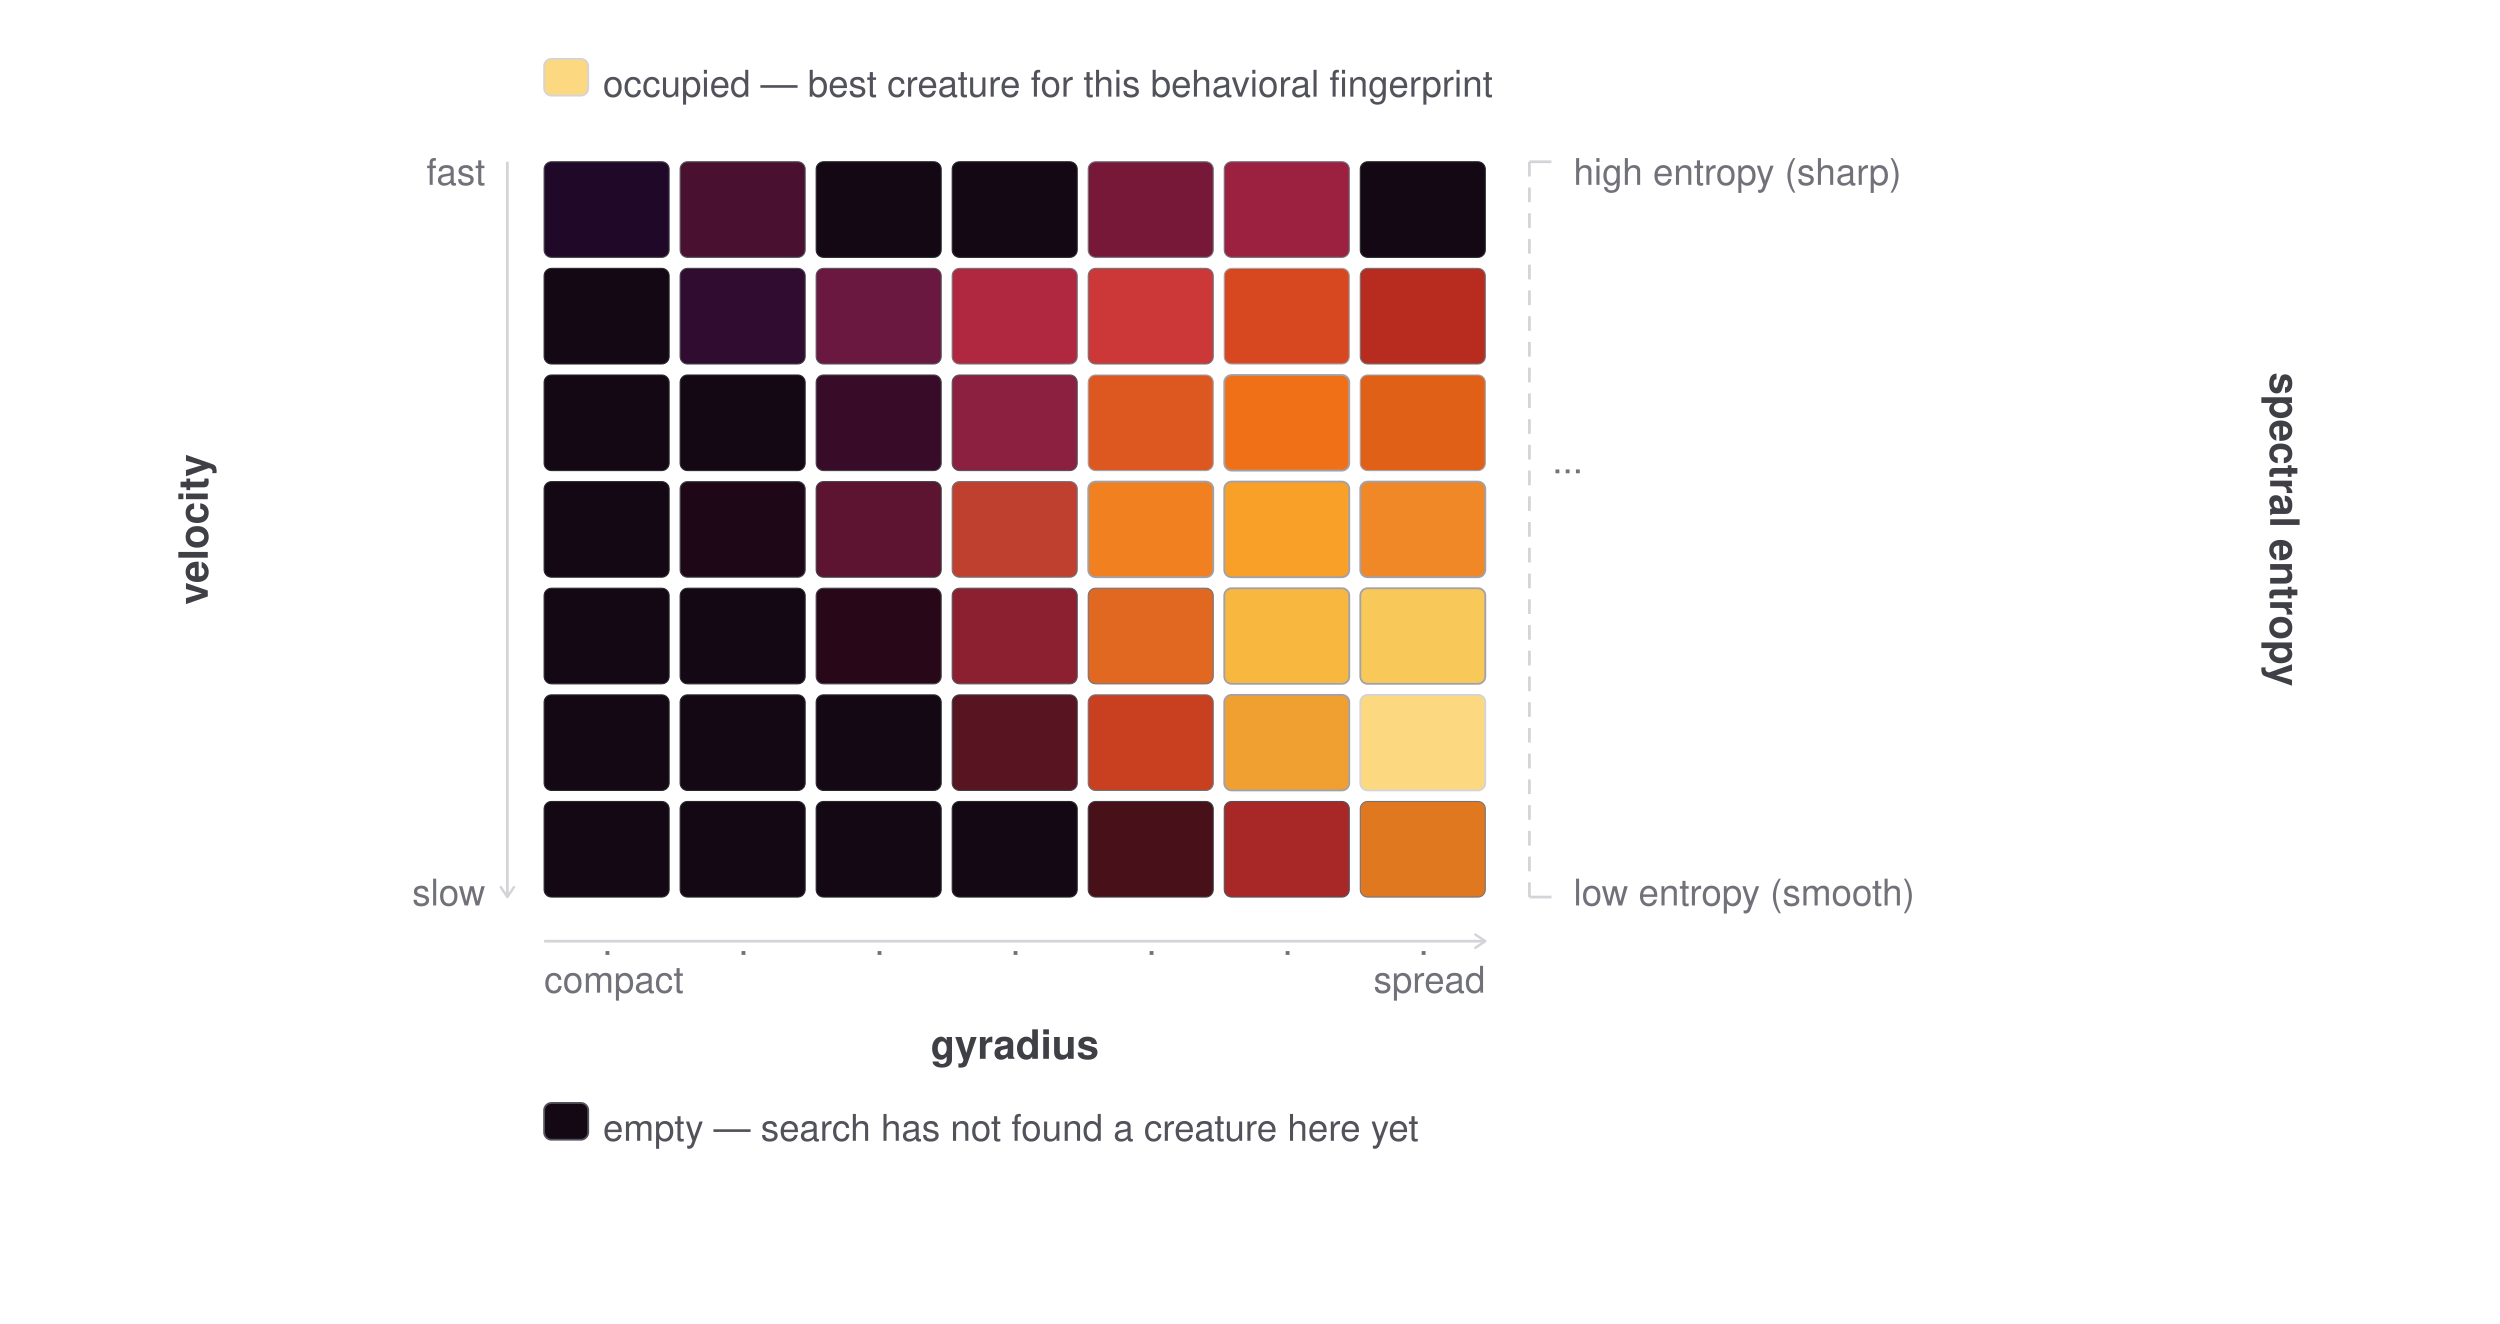
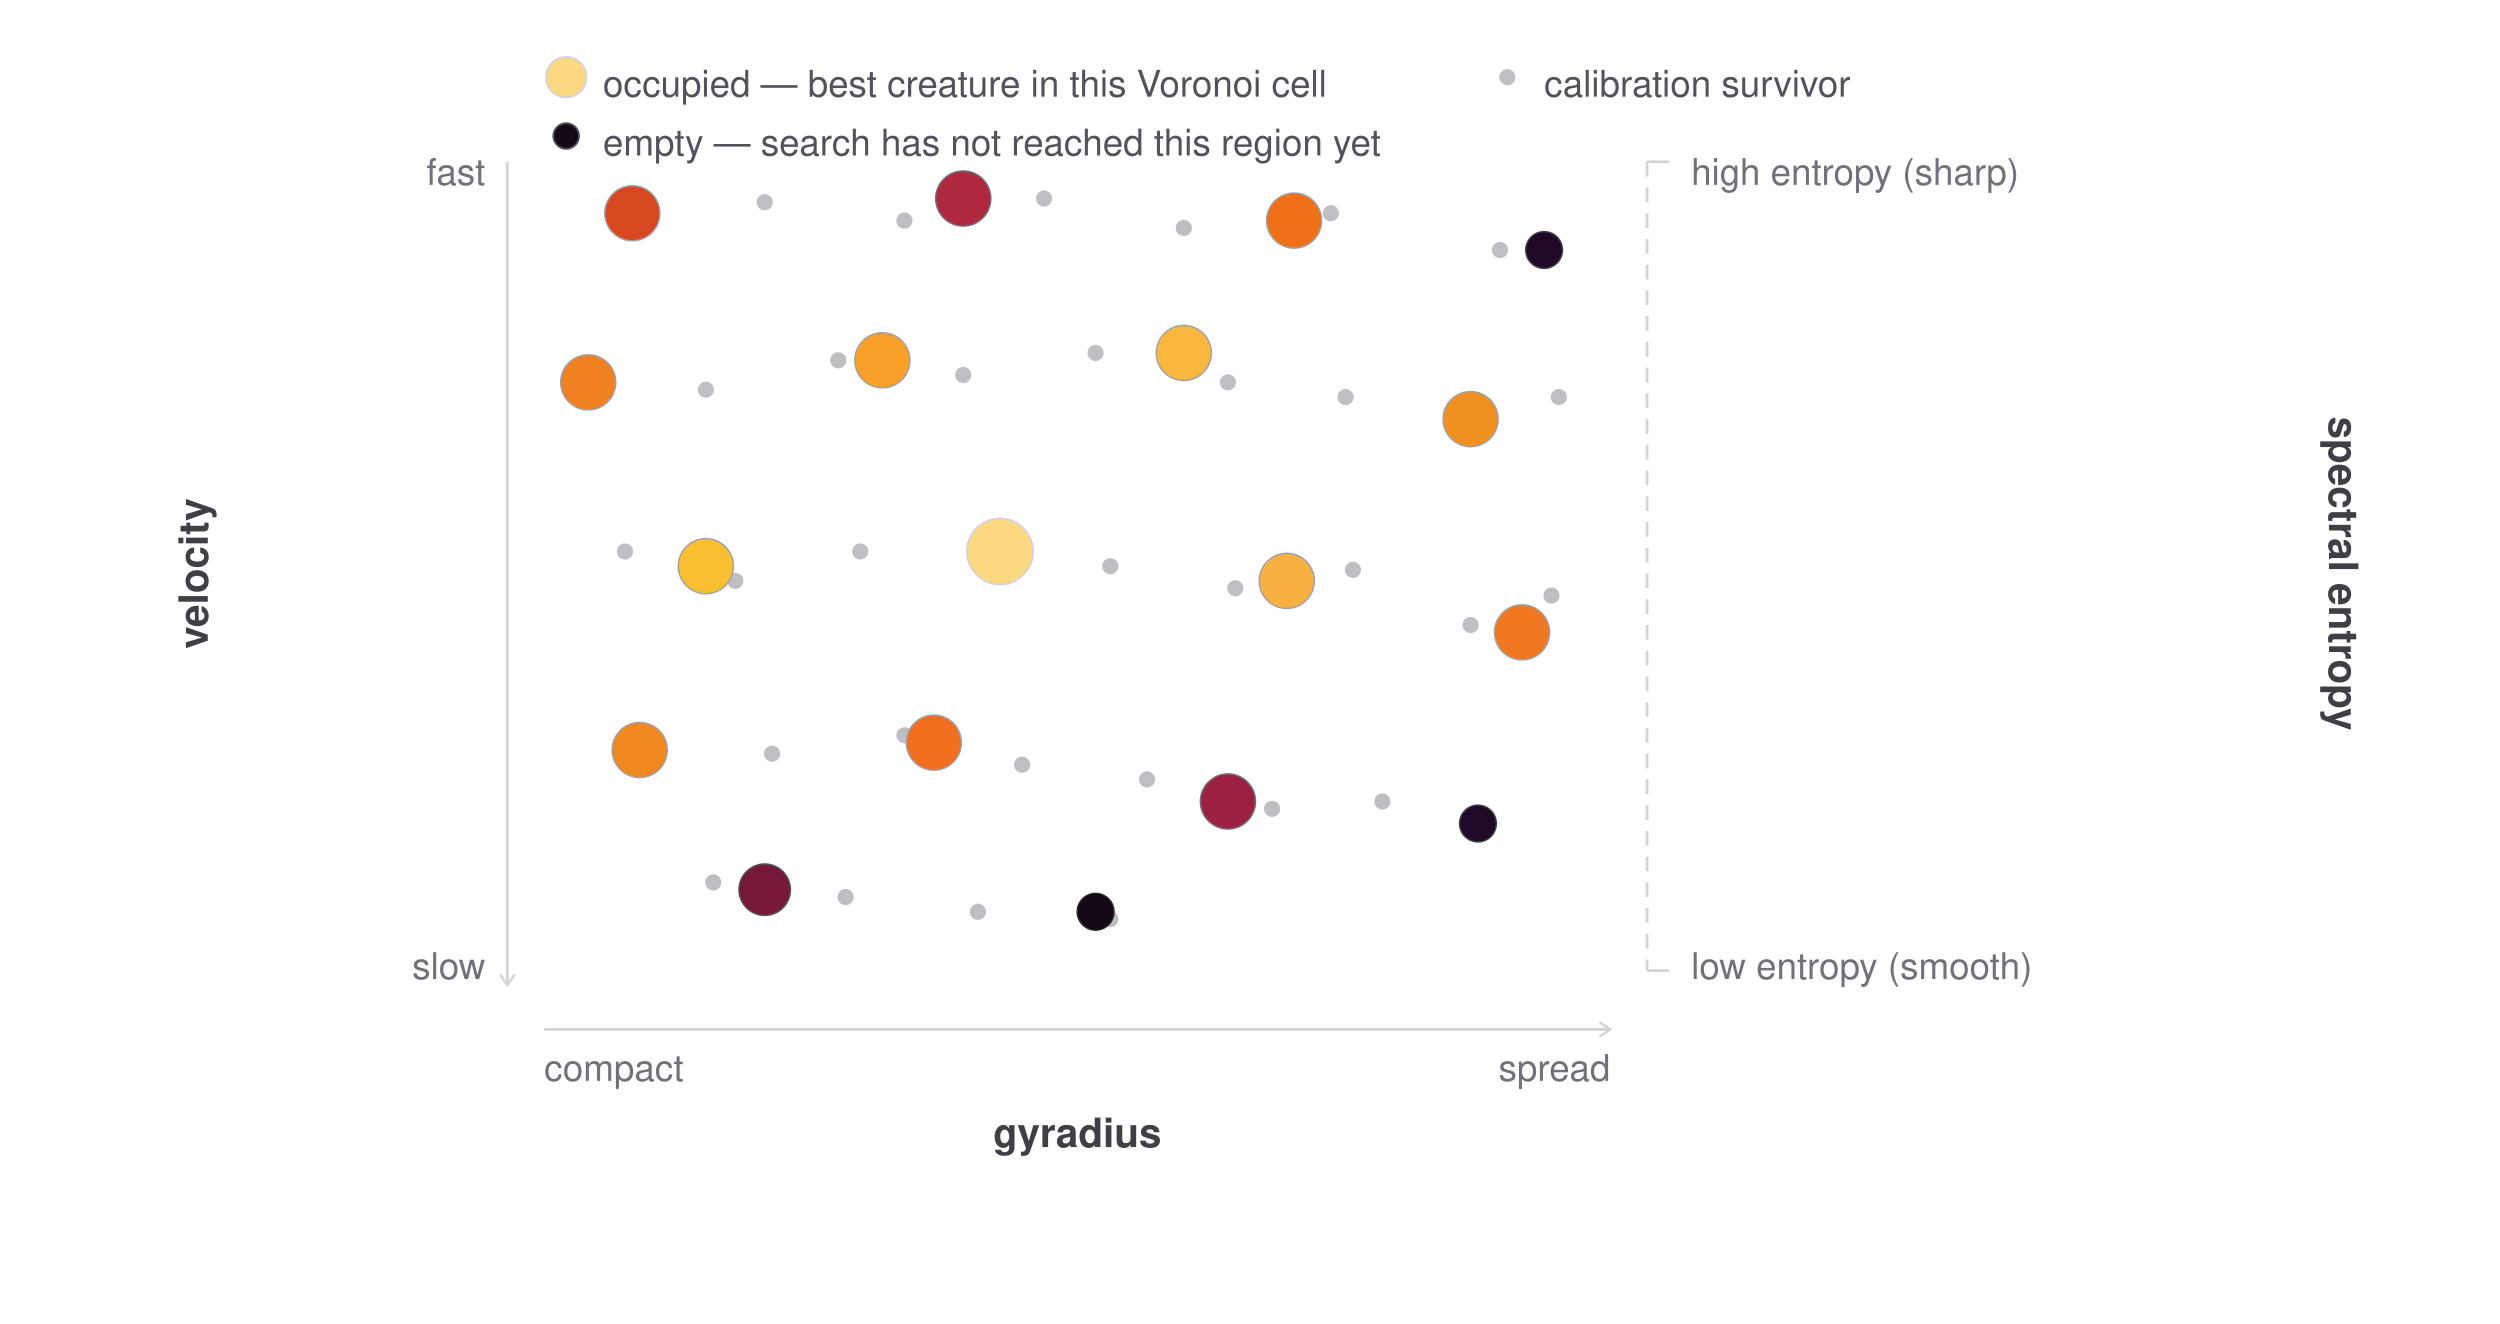
<svg xmlns="http://www.w3.org/2000/svg" width="100%" viewBox="0 0 680 360" role="img">
  <defs>
    <marker id="arrow" viewBox="0 0 10 10" refX="8" refY="5" markerWidth="6" markerHeight="6" orient="auto-start-reverse">
      <path d="M2 1L8 5L2 9" fill="none" stroke="context-stroke" stroke-width="1.5" stroke-linecap="round" stroke-linejoin="round" />
    </marker>
    <style>
      text { font-family: -apple-system, BlinkMacSystemFont, "Segoe UI", Helvetica, Arial, sans-serif; }
-       /* Light-mode defaults (GitHub README on a light page, print, etc.) */
      .tsh  { font-size: 11px; font-weight: 600; fill: #3f3f46; }
      .tsa  { font-size: 10px; font-weight: 400; fill: #71717a; }
      .tsax { font-size: 10px; font-weight: 500; fill: #52525b; }
      .axis-line { stroke: #d4d4d8; }
-       /* Dark-mode overrides: inherit when the host page is dark
-          (atlas index, GitHub dark theme, etc.) so text stays readable. */
      @media (prefers-color-scheme: dark) {
        .tsh  { fill: #e4e4e7; }
        .tsa  { fill: #a1a1aa; }
        .tsax { fill: #71717a; }
        .axis-line { stroke: #52525b; }
      }
    </style>
  </defs>
-   <rect x="148" y="44" width="34" height="26" rx="2" fill="#200828" stroke="#3f3f46" stroke-width="0.3" />
-   <rect x="185" y="44" width="34" height="26" rx="2" fill="#4a1030" stroke="#52525b" stroke-width="0.3" />
-   <rect x="222" y="44" width="34" height="26" rx="2" fill="#140814" stroke="#27272a" stroke-width="0.3" />
-   <rect x="259" y="44" width="34" height="26" rx="2" fill="#140814" stroke="#27272a" stroke-width="0.3" />
-   <rect x="296" y="44" width="34" height="26" rx="2" fill="#781838" stroke="#71717a" stroke-width="0.3" />
-   <rect x="333" y="44" width="34" height="26" rx="2" fill="#9c2040" stroke="#71717a" stroke-width="0.3" />
-   <rect x="370" y="44" width="34" height="26" rx="2" fill="#140814" stroke="#27272a" stroke-width="0.3" />
-   <rect x="148" y="73" width="34" height="26" rx="2" fill="#140814" stroke="#27272a" stroke-width="0.3" />
-   <rect x="185" y="73" width="34" height="26" rx="2" fill="#300c30" stroke="#3f3f46" stroke-width="0.3" />
-   <rect x="222" y="73" width="34" height="26" rx="2" fill="#6a1840" stroke="#52525b" stroke-width="0.3" />
-   <rect x="259" y="73" width="34" height="26" rx="2" fill="#b02840" stroke="#71717a" stroke-width="0.3" />
-   <rect x="296" y="73" width="34" height="26" rx="2" fill="#cc3838" stroke="#71717a" stroke-width="0.3" />
-   <rect x="333" y="73" width="34" height="26" rx="2" fill="#d84820" stroke="#a1a1aa" stroke-width="0.3" />
-   <rect x="370" y="73" width="34" height="26" rx="2" fill="#b82c20" stroke="#71717a" stroke-width="0.3" />
-   <rect x="148" y="102" width="34" height="26" rx="2" fill="#140814" stroke="#27272a" stroke-width="0.3" />
-   <rect x="185" y="102" width="34" height="26" rx="2" fill="#140814" stroke="#27272a" stroke-width="0.3" />
-   <rect x="222" y="102" width="34" height="26" rx="2" fill="#380c28" stroke="#3f3f46" stroke-width="0.3" />
-   <rect x="259" y="102" width="34" height="26" rx="2" fill="#8c2040" stroke="#52525b" stroke-width="0.3" />
-   <rect x="296" y="102" width="34" height="26" rx="2" fill="#dc5820" stroke="#a1a1aa" stroke-width="0.3" />
-   <rect x="333" y="102" width="34" height="26" rx="2" fill="#f07018" stroke="#a1a1aa" stroke-width="0.5" />
-   <rect x="370" y="102" width="34" height="26" rx="2" fill="#e06018" stroke="#a1a1aa" stroke-width="0.3" />
-   <rect x="148" y="131" width="34" height="26" rx="2" fill="#140814" stroke="#27272a" stroke-width="0.3" />
-   <rect x="185" y="131" width="34" height="26" rx="2" fill="#1e0818" stroke="#3f3f46" stroke-width="0.3" />
-   <rect x="222" y="131" width="34" height="26" rx="2" fill="#5c1430" stroke="#3f3f46" stroke-width="0.3" />
-   <rect x="259" y="131" width="34" height="26" rx="2" fill="#c04030" stroke="#71717a" stroke-width="0.3" />
-   <rect x="296" y="131" width="34" height="26" rx="2" fill="#f08020" stroke="#a1a1aa" stroke-width="0.5" />
-   <rect x="333" y="131" width="34" height="26" rx="2" fill="#f8a028" stroke="#a1a1aa" stroke-width="0.5" />
-   <rect x="370" y="131" width="34" height="26" rx="2" fill="#f08828" stroke="#a1a1aa" stroke-width="0.5" />
-   <rect x="148" y="160" width="34" height="26" rx="2" fill="#140814" stroke="#27272a" stroke-width="0.3" />
-   <rect x="185" y="160" width="34" height="26" rx="2" fill="#140814" stroke="#27272a" stroke-width="0.3" />
-   <rect x="222" y="160" width="34" height="26" rx="2" fill="#280818" stroke="#3f3f46" stroke-width="0.3" />
-   <rect x="259" y="160" width="34" height="26" rx="2" fill="#8c2030" stroke="#52525b" stroke-width="0.3" />
-   <rect x="296" y="160" width="34" height="26" rx="2" fill="#e06820" stroke="#71717a" stroke-width="0.3" />
-   <rect x="333" y="160" width="34" height="26" rx="2" fill="#f8b840" stroke="#a1a1aa" stroke-width="0.5" />
-   <rect x="370" y="160" width="34" height="26" rx="2" fill="#f8c858" stroke="#a1a1aa" stroke-width="0.5" />
-   <rect x="148" y="189" width="34" height="26" rx="2" fill="#140814" stroke="#27272a" stroke-width="0.3" />
-   <rect x="185" y="189" width="34" height="26" rx="2" fill="#140814" stroke="#27272a" stroke-width="0.3" />
-   <rect x="222" y="189" width="34" height="26" rx="2" fill="#140814" stroke="#27272a" stroke-width="0.3" />
-   <rect x="259" y="189" width="34" height="26" rx="2" fill="#581420" stroke="#3f3f46" stroke-width="0.3" />
-   <rect x="296" y="189" width="34" height="26" rx="2" fill="#c84020" stroke="#71717a" stroke-width="0.3" />
-   <rect x="333" y="189" width="34" height="26" rx="2" fill="#f0a030" stroke="#a1a1aa" stroke-width="0.5" />
-   <rect x="370" y="189" width="34" height="26" rx="2" fill="#fcd880" stroke="#d4d4d8" stroke-width="0.5" />
-   <rect x="148" y="218" width="34" height="26" rx="2" fill="#140814" stroke="#27272a" stroke-width="0.3" />
-   <rect x="185" y="218" width="34" height="26" rx="2" fill="#140814" stroke="#27272a" stroke-width="0.3" />
-   <rect x="222" y="218" width="34" height="26" rx="2" fill="#140814" stroke="#27272a" stroke-width="0.3" />
-   <rect x="259" y="218" width="34" height="26" rx="2" fill="#140814" stroke="#27272a" stroke-width="0.3" />
-   <rect x="296" y="218" width="34" height="26" rx="2" fill="#481018" stroke="#3f3f46" stroke-width="0.3" />
-   <rect x="333" y="218" width="34" height="26" rx="2" fill="#a82828" stroke="#52525b" stroke-width="0.3" />
-   <rect x="370" y="218" width="34" height="26" rx="2" fill="#e07820" stroke="#71717a" stroke-width="0.3" />
-   <text class="tsa" x="165" y="262" text-anchor="middle">·</text>
-   <text class="tsa" x="202" y="262" text-anchor="middle">·</text>
-   <text class="tsa" x="239" y="262" text-anchor="middle">·</text>
-   <text class="tsa" x="276" y="262" text-anchor="middle">·</text>
-   <text class="tsa" x="313" y="262" text-anchor="middle">·</text>
-   <text class="tsa" x="350" y="262" text-anchor="middle">·</text>
-   <text class="tsa" x="387" y="262" text-anchor="middle">·</text>
-   <text class="tsa" x="422" y="131" text-anchor="start">···</text>
-   <line class="axis-line" x1="138" y1="44" x2="138" y2="244" stroke-width="0.75" marker-end="url(#arrow)" />
+   <circle cx="172" cy="58" r="2.2" fill="#71717a" opacity="0.45" />
+   <circle cx="208" cy="55" r="2.2" fill="#71717a" opacity="0.45" />
+   <circle cx="246" cy="60" r="2.2" fill="#71717a" opacity="0.45" />
+   <circle cx="284" cy="54" r="2.2" fill="#71717a" opacity="0.45" />
+   <circle cx="322" cy="62" r="2.2" fill="#71717a" opacity="0.45" />
+   <circle cx="362" cy="58" r="2.2" fill="#71717a" opacity="0.45" />
+   <circle cx="408" cy="68" r="2.2" fill="#71717a" opacity="0.45" />
+   <circle cx="158" cy="100" r="2.2" fill="#71717a" opacity="0.45" />
+   <circle cx="192" cy="106" r="2.2" fill="#71717a" opacity="0.45" />
+   <circle cx="228" cy="98" r="2.2" fill="#71717a" opacity="0.45" />
+   <circle cx="262" cy="102" r="2.2" fill="#71717a" opacity="0.45" />
+   <circle cx="298" cy="96" r="2.2" fill="#71717a" opacity="0.45" />
+   <circle cx="334" cy="104" r="2.2" fill="#71717a" opacity="0.45" />
+   <circle cx="366" cy="108" r="2.2" fill="#71717a" opacity="0.45" />
+   <circle cx="398" cy="116" r="2.2" fill="#71717a" opacity="0.45" />
+   <circle cx="424" cy="108" r="2.2" fill="#71717a" opacity="0.45" />
+   <circle cx="170" cy="150" r="2.2" fill="#71717a" opacity="0.45" />
+   <circle cx="200" cy="158" r="2.2" fill="#71717a" opacity="0.45" />
+   <circle cx="234" cy="150" r="2.2" fill="#71717a" opacity="0.45" />
+   <circle cx="268" cy="152" r="2.2" fill="#71717a" opacity="0.45" />
+   <circle cx="302" cy="154" r="2.2" fill="#71717a" opacity="0.45" />
+   <circle cx="336" cy="160" r="2.2" fill="#71717a" opacity="0.45" />
+   <circle cx="368" cy="155" r="2.2" fill="#71717a" opacity="0.45" />
+   <circle cx="400" cy="170" r="2.2" fill="#71717a" opacity="0.45" />
+   <circle cx="422" cy="162" r="2.2" fill="#71717a" opacity="0.45" />
+   <circle cx="174" cy="200" r="2.2" fill="#71717a" opacity="0.45" />
+   <circle cx="210" cy="205" r="2.2" fill="#71717a" opacity="0.45" />
+   <circle cx="246" cy="200" r="2.2" fill="#71717a" opacity="0.45" />
+   <circle cx="278" cy="208" r="2.2" fill="#71717a" opacity="0.45" />
+   <circle cx="312" cy="212" r="2.2" fill="#71717a" opacity="0.45" />
+   <circle cx="346" cy="220" r="2.2" fill="#71717a" opacity="0.45" />
+   <circle cx="376" cy="218" r="2.2" fill="#71717a" opacity="0.45" />
+   <circle cx="194" cy="240" r="2.2" fill="#71717a" opacity="0.45" />
+   <circle cx="230" cy="244" r="2.2" fill="#71717a" opacity="0.45" />
+   <circle cx="266" cy="248" r="2.2" fill="#71717a" opacity="0.45" />
+   <circle cx="302" cy="250" r="2.2" fill="#71717a" opacity="0.45" />
+   <circle cx="172" cy="58" r="7.5" fill="#d84820" stroke="#a1a1aa" stroke-width="0.4" />
+   <circle cx="262" cy="54" r="7.5" fill="#b02840" stroke="#71717a" stroke-width="0.4" />
+   <circle cx="352" cy="60" r="7.5" fill="#f07018" stroke="#a1a1aa" stroke-width="0.4" />
+   <circle cx="420" cy="68" r="5" fill="#200828" stroke="#3f3f46" stroke-width="0.4" />
+   <circle cx="160" cy="104" r="7.5" fill="#f08020" stroke="#a1a1aa" stroke-width="0.4" />
+   <circle cx="240" cy="98" r="7.5" fill="#f8a028" stroke="#a1a1aa" stroke-width="0.4" />
+   <circle cx="322" cy="96" r="7.5" fill="#f8b840" stroke="#a1a1aa" stroke-width="0.4" />
+   <circle cx="400" cy="114" r="7.5" fill="#f09020" stroke="#a1a1aa" stroke-width="0.4" />
+   <circle cx="192" cy="154" r="7.5" fill="#f8c030" stroke="#a1a1aa" stroke-width="0.4" />
+   <circle cx="272" cy="150" r="9" fill="#fcd880" stroke="#d4d4d8" stroke-width="0.5" />
+   <circle cx="350" cy="158" r="7.5" fill="#f8b040" stroke="#a1a1aa" stroke-width="0.4" />
+   <circle cx="414" cy="172" r="7.5" fill="#f07820" stroke="#a1a1aa" stroke-width="0.4" />
+   <circle cx="174" cy="204" r="7.5" fill="#f08820" stroke="#a1a1aa" stroke-width="0.4" />
+   <circle cx="254" cy="202" r="7.5" fill="#f07020" stroke="#a1a1aa" stroke-width="0.4" />
+   <circle cx="334" cy="218" r="7.5" fill="#9c2040" stroke="#71717a" stroke-width="0.4" />
+   <circle cx="402" cy="224" r="5" fill="#200828" stroke="#3f3f46" stroke-width="0.4" />
+   <circle cx="208" cy="242" r="7" fill="#781838" stroke="#52525b" stroke-width="0.4" />
+   <circle cx="298" cy="248" r="5" fill="#140814" stroke="#27272a" stroke-width="0.4" />
+   <line class="axis-line" x1="138" y1="44" x2="138" y2="268" stroke-width="0.75" marker-end="url(#arrow)" />
  <text class="tsa" x="132" y="48" text-anchor="end" dominant-baseline="central">fast</text>
-   <text class="tsa" x="132" y="244" text-anchor="end" dominant-baseline="central">slow</text>
-   <text class="tsh" x="54" y="144" text-anchor="middle" dominant-baseline="central" transform="rotate(-90 54 144)">velocity</text>
-   <line class="axis-line" x1="148" y1="256" x2="404" y2="256" stroke-width="0.75" marker-end="url(#arrow)" />
-   <text class="tsa" x="148" y="270" text-anchor="start">compact</text>
-   <text class="tsa" x="404" y="270" text-anchor="end">spread</text>
-   <text class="tsh" x="276" y="288" text-anchor="middle">gyradius</text>
-   <line class="axis-line" x1="416" y1="44" x2="416" y2="244" stroke-width="0.75" stroke-dasharray="4 3" />
-   <line class="axis-line" x1="416" y1="44" x2="422" y2="44" stroke-width="0.75" />
-   <line class="axis-line" x1="416" y1="244" x2="422" y2="244" stroke-width="0.75" />
-   <text class="tsa" x="428" y="48" text-anchor="start" dominant-baseline="central">high entropy (sharp)</text>
-   <text class="tsa" x="428" y="244" text-anchor="start" dominant-baseline="central">low entropy (smooth)</text>
-   <text class="tsh" x="620" y="144" text-anchor="middle" dominant-baseline="central" transform="rotate(90 620 144)">spectral entropy</text>
-   <rect x="148" y="16" width="12" height="10" rx="2" fill="#fcd880" stroke="#d4d4d8" stroke-width="0.5" />
-   <text class="tsax" x="164" y="24" dominant-baseline="central">occupied — best creature for this behavioral fingerprint</text>
-   <rect x="148" y="300" width="12" height="10" rx="2" fill="#140814" stroke="#52525b" stroke-width="0.5" />
-   <text class="tsax" x="164" y="308" dominant-baseline="central">empty — search has not found a creature here yet</text>
+   <text class="tsa" x="132" y="264" text-anchor="end" dominant-baseline="central">slow</text>
+   <text class="tsh" x="54" y="156" text-anchor="middle" dominant-baseline="central" transform="rotate(-90 54 156)">velocity</text>
+   <line class="axis-line" x1="148" y1="280" x2="438" y2="280" stroke-width="0.75" marker-end="url(#arrow)" />
+   <text class="tsa" x="148" y="294" text-anchor="start">compact</text>
+   <text class="tsa" x="438" y="294" text-anchor="end">spread</text>
+   <text class="tsh" x="293" y="312" text-anchor="middle">gyradius</text>
+   <line class="axis-line" x1="448" y1="44" x2="448" y2="264" stroke-width="0.75" stroke-dasharray="4 3" />
+   <line class="axis-line" x1="448" y1="44" x2="454" y2="44" stroke-width="0.75" />
+   <line class="axis-line" x1="448" y1="264" x2="454" y2="264" stroke-width="0.75" />
+   <text class="tsa" x="460" y="48" text-anchor="start" dominant-baseline="central">high entropy (sharp)</text>
+   <text class="tsa" x="460" y="264" text-anchor="start" dominant-baseline="central">low entropy (smooth)</text>
+   <text class="tsh" x="636" y="156" text-anchor="middle" dominant-baseline="central" transform="rotate(90 636 156)">spectral entropy</text>
+   <circle cx="154" cy="21" r="5.5" fill="#fcd880" stroke="#d4d4d8" stroke-width="0.5" />
+   <text class="tsax" x="164" y="24" dominant-baseline="central">occupied — best creature in this Voronoi cell</text>
+   <circle cx="154" cy="37" r="3.5" fill="#140814" stroke="#52525b" stroke-width="0.5" />
+   <text class="tsax" x="164" y="40" dominant-baseline="central">empty — search has not reached this region yet</text>
+   <circle cx="410" cy="21" r="2.2" fill="#71717a" opacity="0.45" />
+   <text class="tsax" x="420" y="24" dominant-baseline="central">calibration survivor</text>
</svg>
